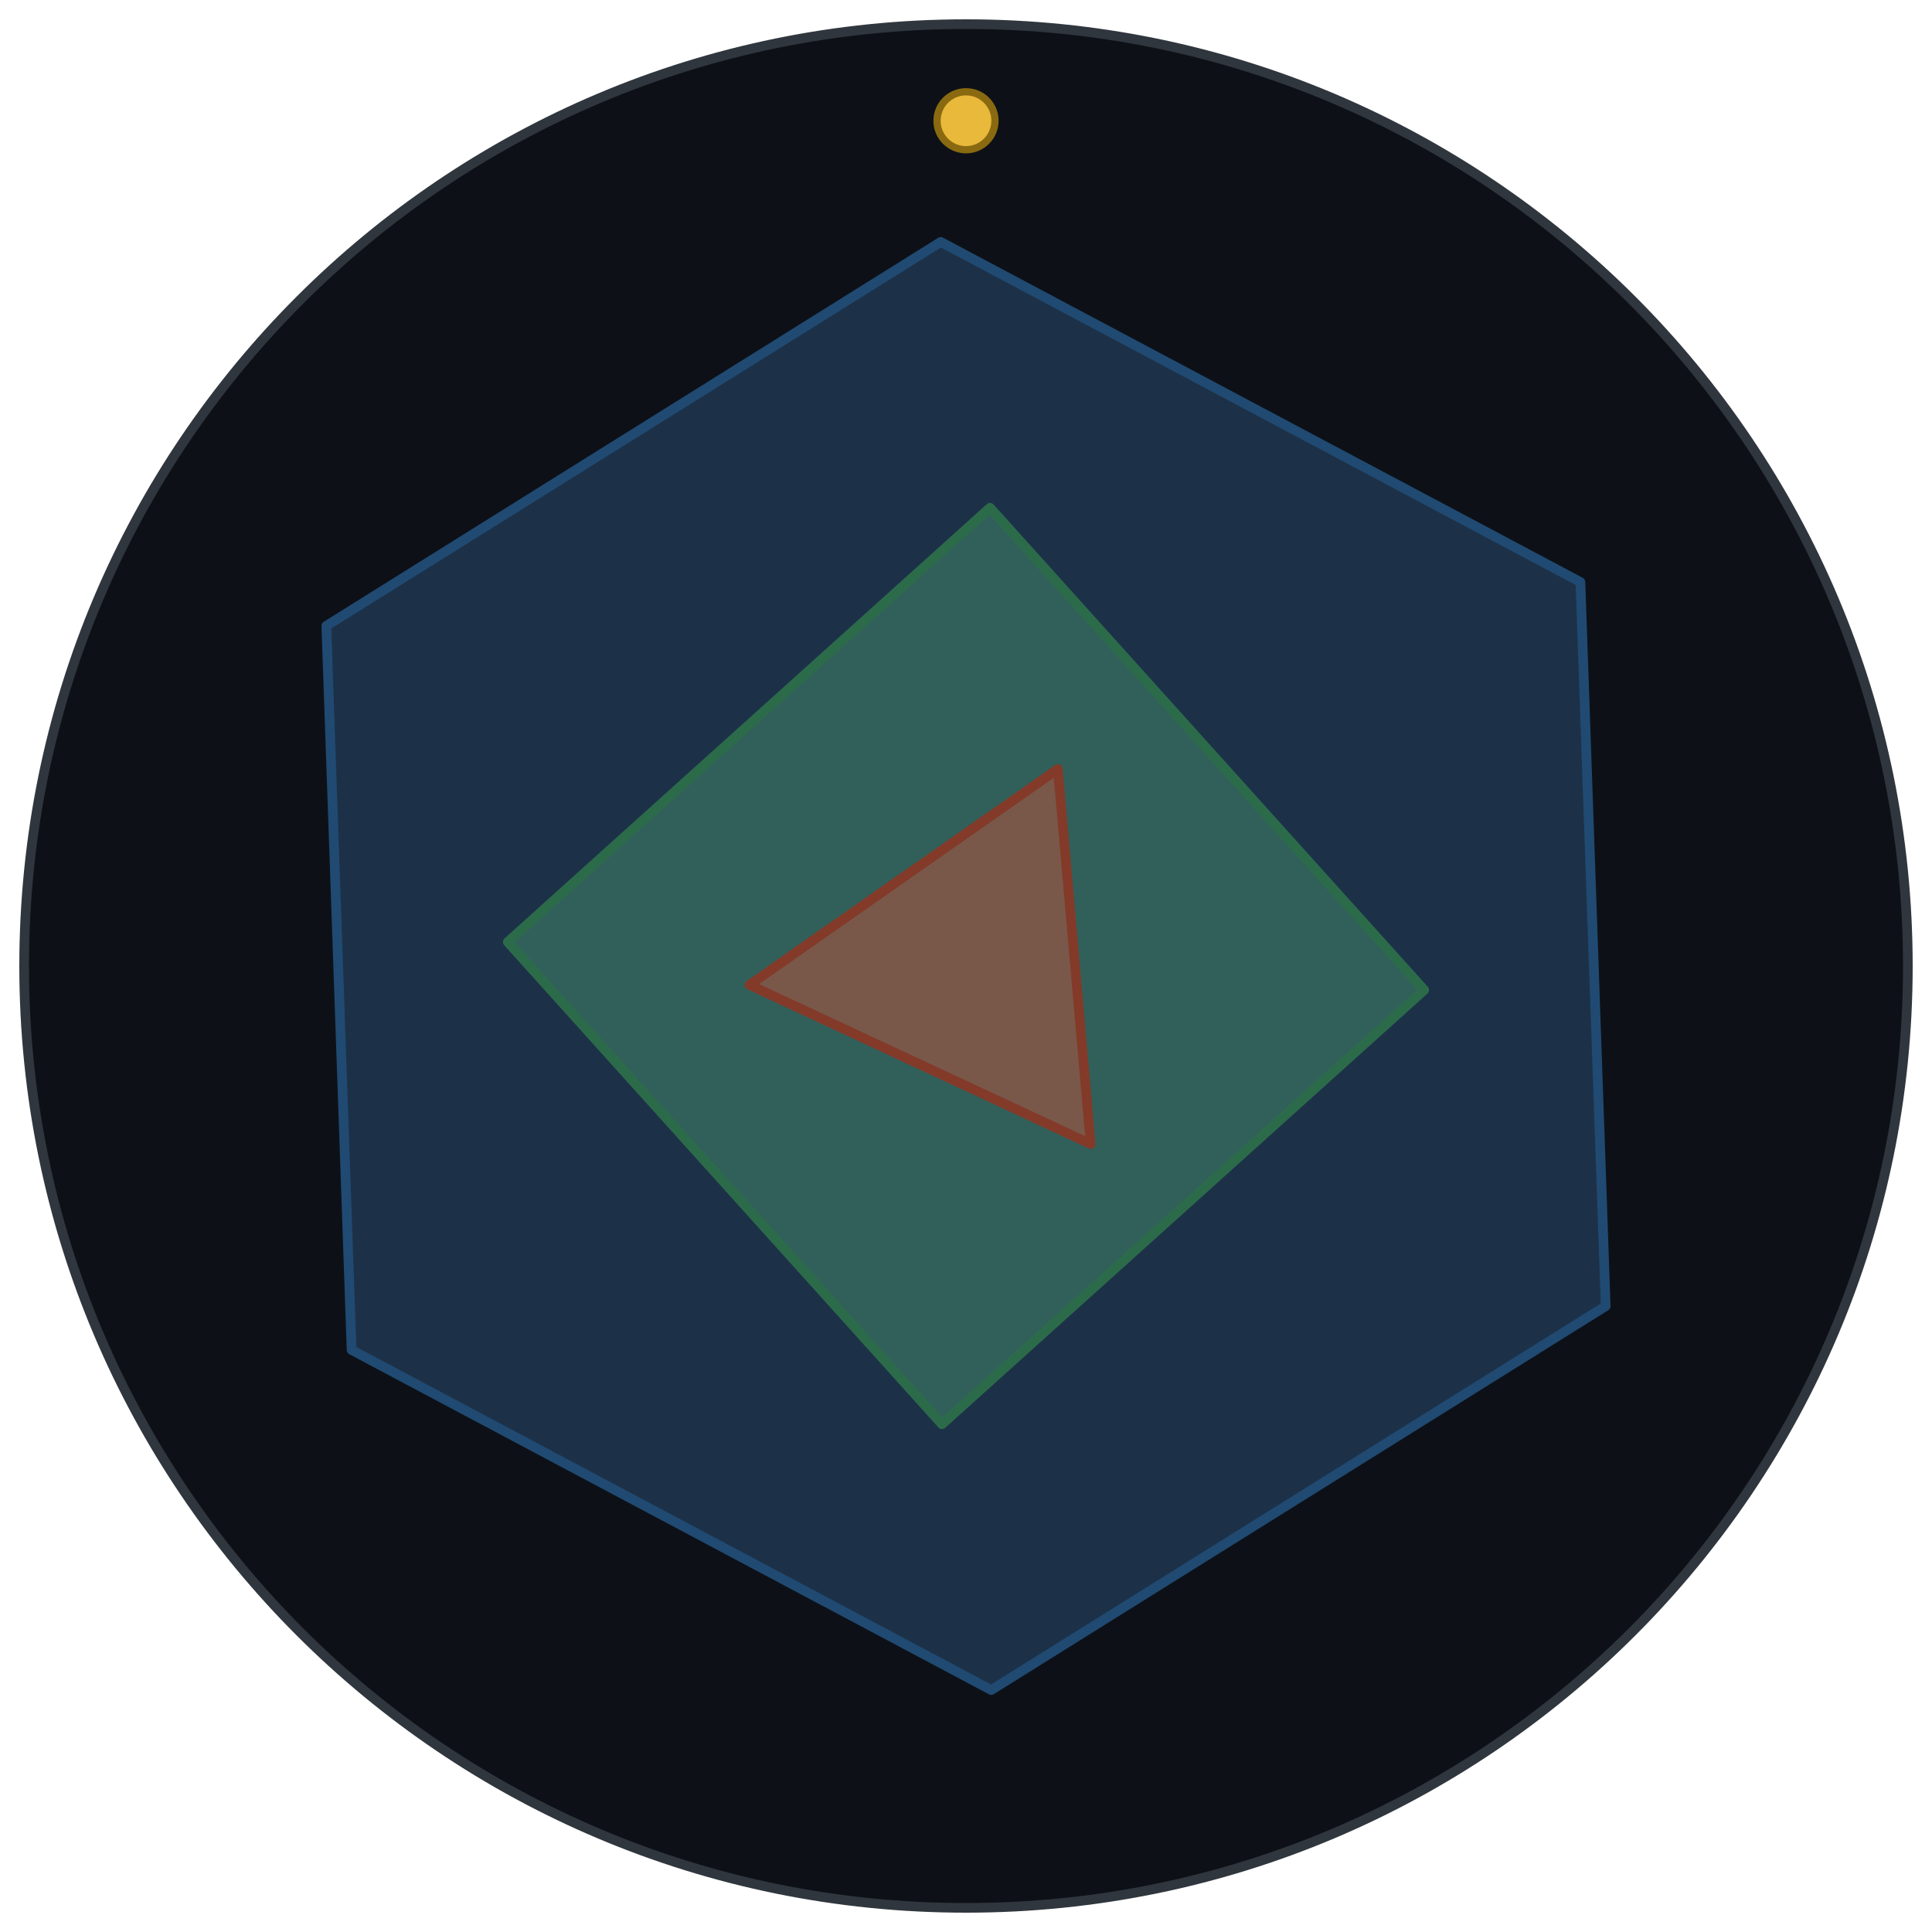
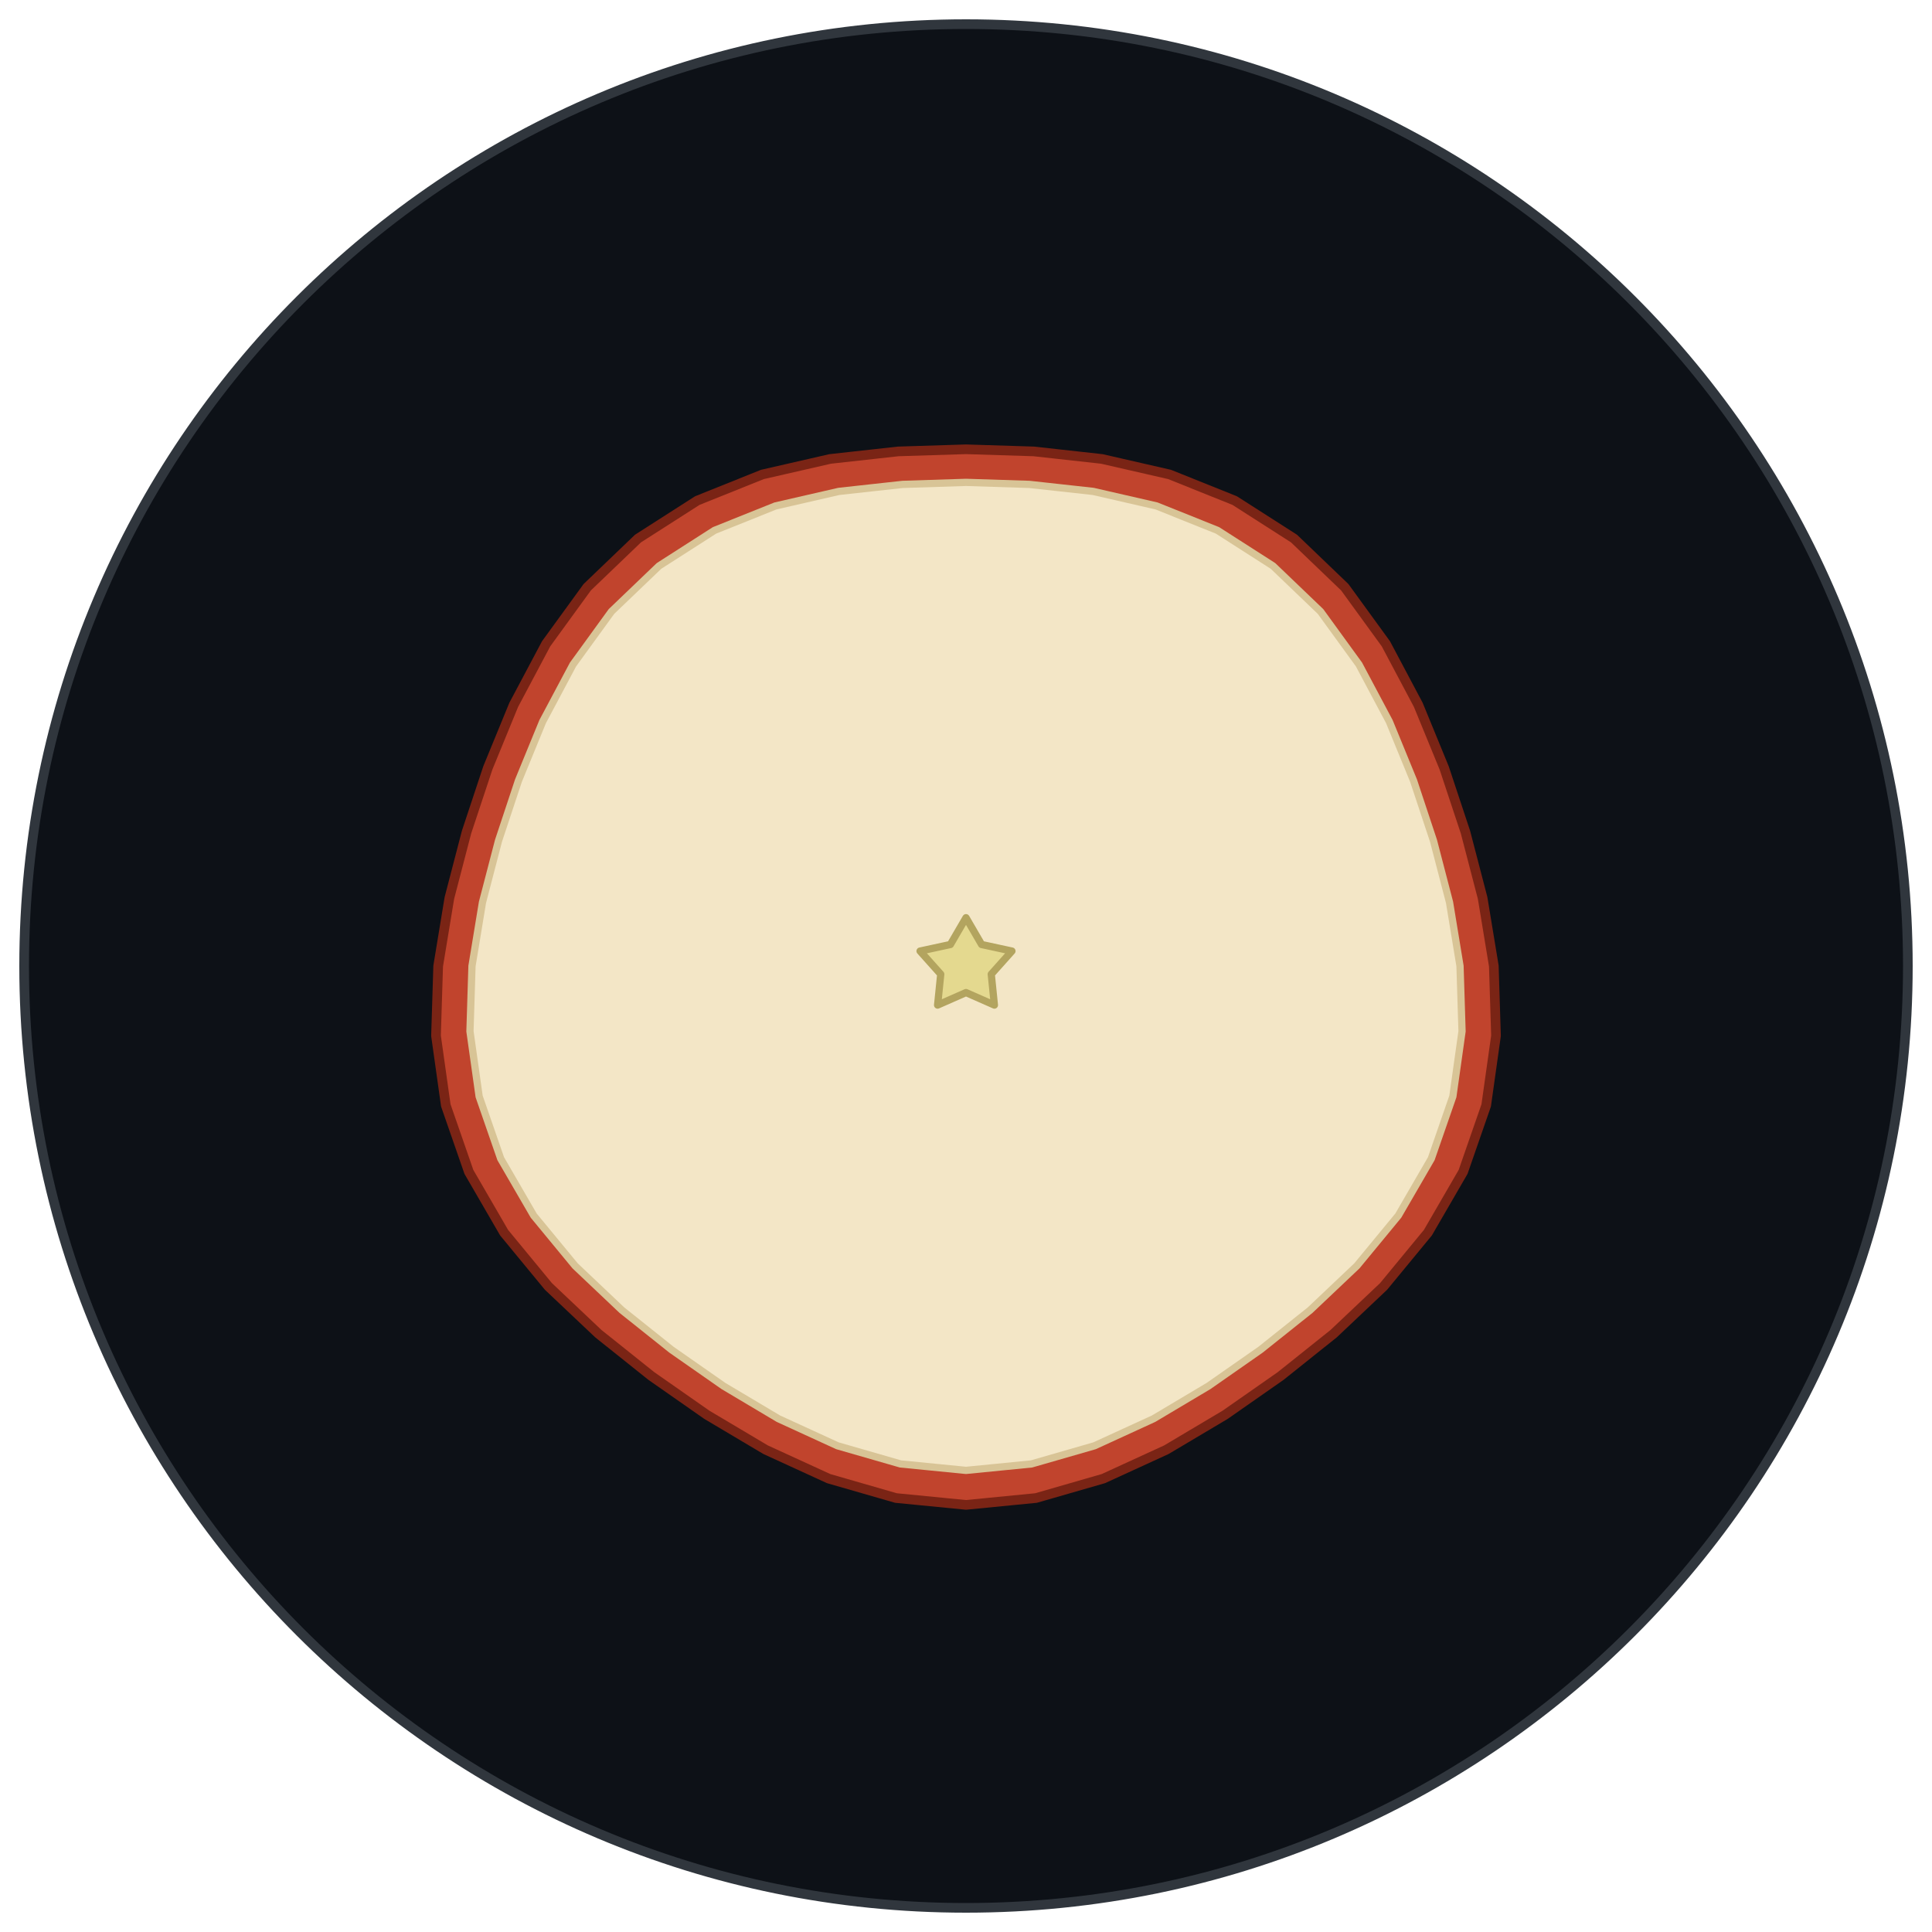
<svg xmlns="http://www.w3.org/2000/svg" viewBox="0 0 400 400" width="400" height="400">
  <circle cx="200.0" cy="200.0" r="195.0" fill="#0d1117" stroke="#30363d" stroke-width="2" />
-   <polygon data-layer="outer" points="327.21,120.51 332.44,270.42 205.23,349.91 72.79,279.49 67.56,129.58 194.77,50.09" fill="#3b6ea5" fill-opacity="0.35" stroke="#204a72" stroke-width="2" stroke-linejoin="round" />
-   <polygon data-layer="mid" points="105.13,195.03 204.97,105.13 294.87,204.97 195.03,294.87" fill="#4c9a72" fill-opacity="0.45" stroke="#2c6b4a" stroke-width="2" stroke-linejoin="round" />
-   <polygon data-layer="core" points="225.81,236.86 155.17,203.92 219.02,159.22" fill="#b5533c" fill-opacity="0.55" stroke="#833a29" stroke-width="2" stroke-linejoin="round" />
-   <circle data-layer="landmark" cx="200.0" cy="25.0" r="6" fill="#e8b93a" stroke="#8a6a10" stroke-width="1.5" />
+   <polygon data-layer="skin" points="309.28,200.00 309.73,214.45 307.70,228.86 302.92,242.63 295.63,255.21 286.46,266.34 276.12,276.12 265.14,284.89 253.65,292.92 241.48,300.15 228.44,306.13 214.50,310.15 200.00,311.57 185.50,310.15 171.56,306.13 158.52,300.15 146.35,292.92 134.86,284.89 123.88,276.12 113.54,266.34 104.37,255.21 97.08,242.63 92.30,228.86 90.27,214.45 90.72,200.00 93.04,185.92 96.59,172.29 101.00,158.99 106.36,145.93 113.07,133.29 121.58,121.58 132.09,111.50 144.37,103.64 157.85,98.23 171.87,95.02 185.97,93.46 200.00,93.02 214.03,93.46 228.13,95.02 242.15,98.23 255.63,103.64 267.91,111.50 278.42,121.58 286.93,133.29 293.64,145.93 299.00,158.99 303.41,172.29 306.96,185.92" fill="#c1442d" stroke="#7a2415" stroke-width="2" stroke-linejoin="round" />
+   <polygon data-layer="flesh" points="302.28,200.00 302.70,213.52 300.80,227.01 296.33,239.90 289.50,251.68 280.92,262.09 271.25,271.25 260.97,279.45 250.21,286.96 238.83,293.73 226.62,299.33 213.57,303.09 200.00,304.43 186.43,303.09 173.38,299.33 161.17,293.73 149.79,286.96 139.03,279.45 128.75,271.25 119.08,262.09 110.50,251.68 103.67,239.90 99.20,227.01 97.30,213.52 97.72,200.00 99.89,186.82 103.21,174.07 107.34,161.62 112.35,149.40 118.64,137.57 126.60,126.60 136.44,117.17 147.93,109.81 160.55,104.75 173.67,101.74 186.87,100.29 200.00,99.87 213.13,100.29 226.33,101.74 239.45,104.75 252.07,109.81 263.56,117.17 273.40,126.60 281.36,137.57 287.65,149.40 292.66,161.62 296.79,174.07 300.11,186.82" fill="#f3e6c6" stroke="#d8c496" stroke-width="1.5" stroke-linejoin="round" />
+   <polygon data-layer="core" points="200.00,190.00 203.23,195.55 209.51,196.91 205.23,201.70 205.88,208.09 200.00,205.50 194.12,208.09 194.77,201.70 190.49,196.91 196.77,195.55" fill="#e4d98f" stroke="#b3a45f" stroke-width="1.5" stroke-linejoin="round" />
</svg>
